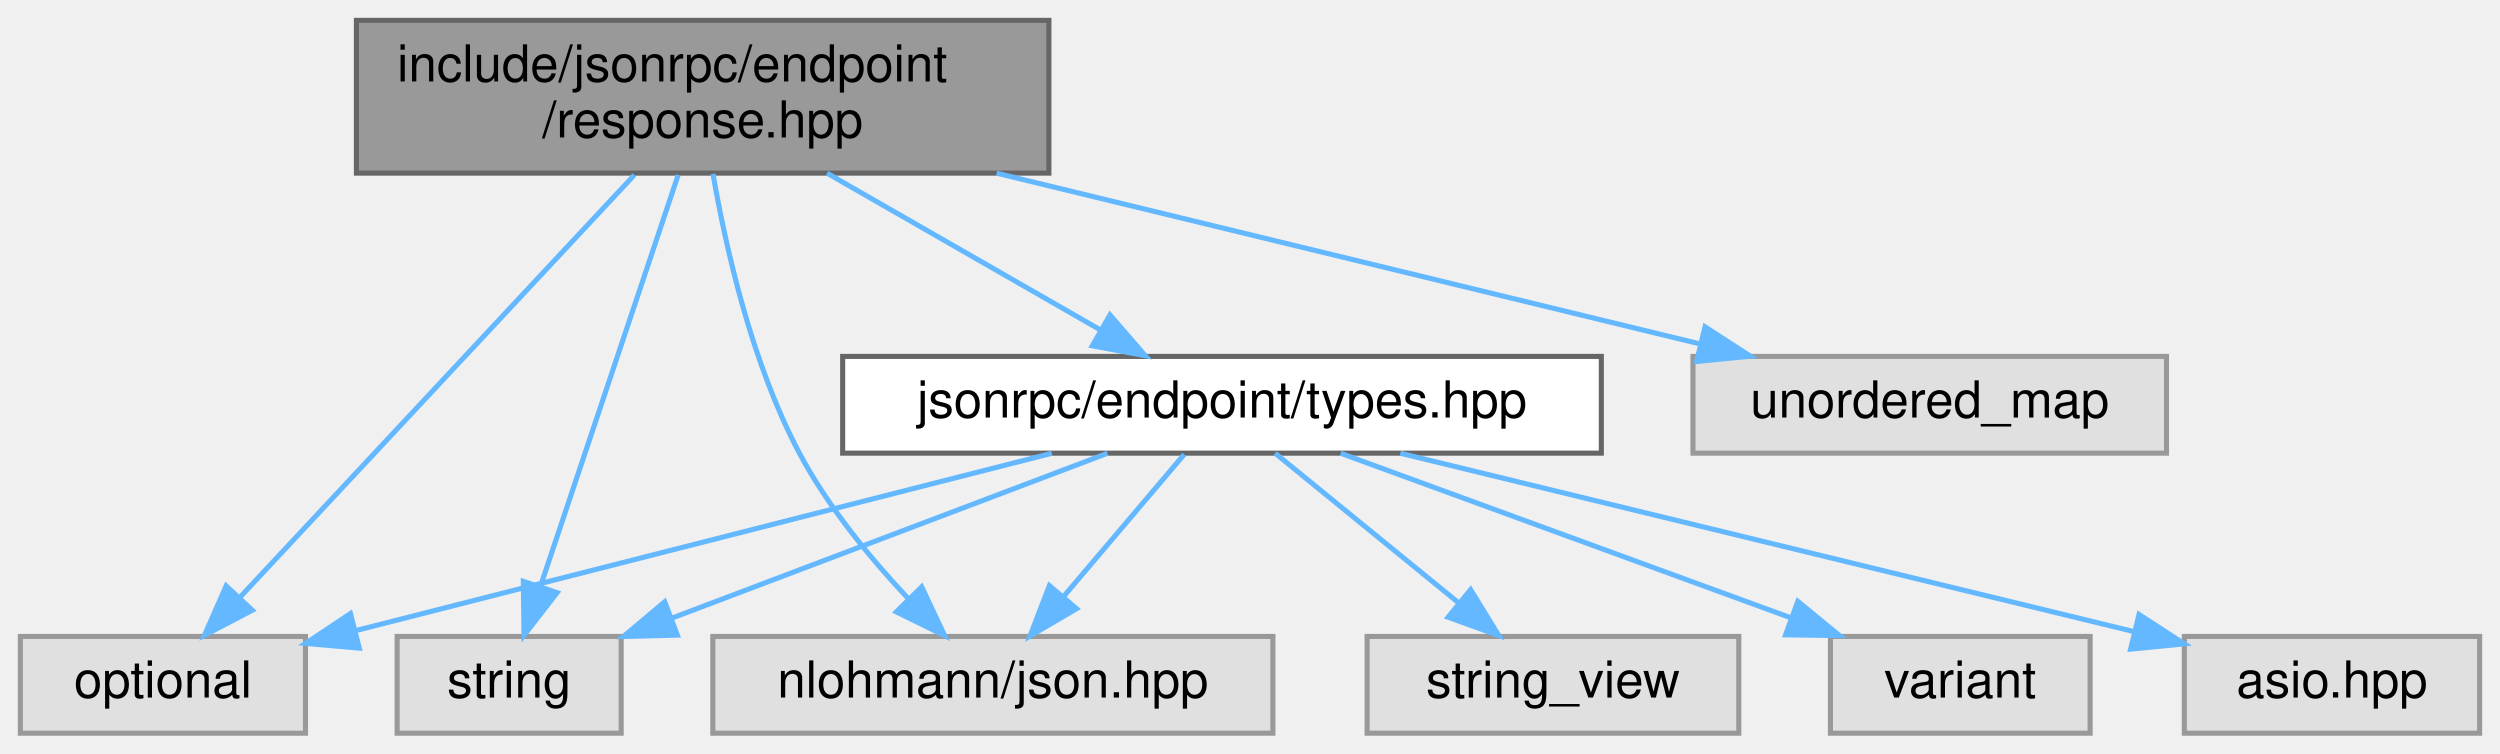
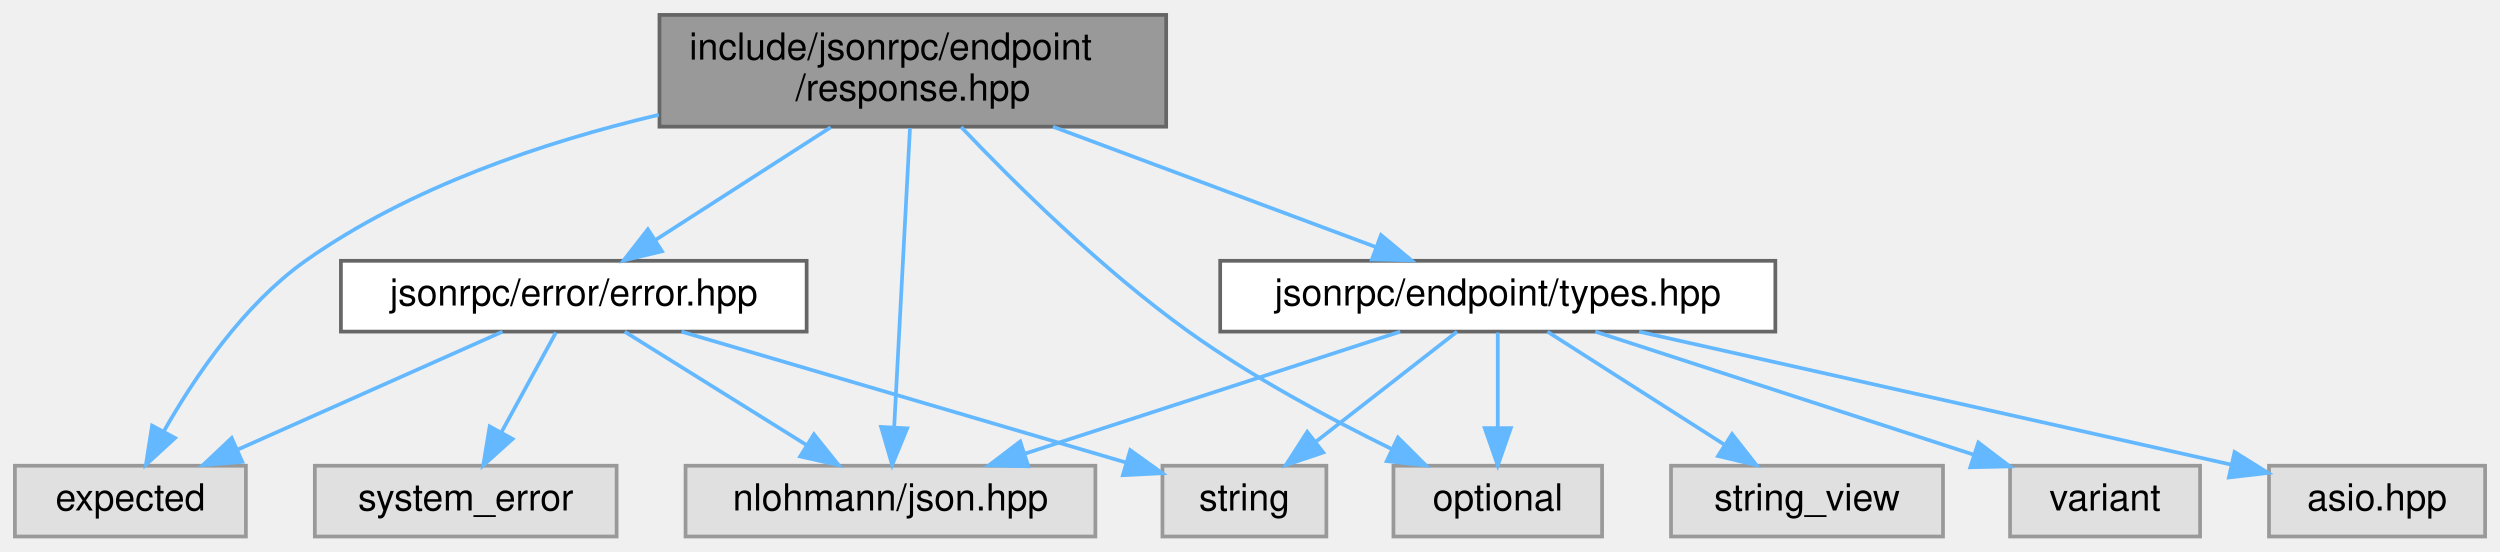
- <svg xmlns="http://www.w3.org/2000/svg" xmlns:xlink="http://www.w3.org/1999/xlink" width="491pt" height="148pt" viewBox="0.00 0.00 491.00 148.00">
+ <svg xmlns="http://www.w3.org/2000/svg" xmlns:xlink="http://www.w3.org/1999/xlink" width="671pt" height="148pt" viewBox="0.00 0.00 671.00 148.00">
  <g id="graph0" class="graph" transform="scale(1 1) rotate(0) translate(4 144)">
    <g id="Node000001" class="node">
      <g id="a_Node000001">
        <a xlink:title=" ">
-           <polygon fill="#999999" stroke="#666666" points="202,-140 66,-140 66,-110 202,-110 202,-140" />
-           <text text-anchor="start" x="74" y="-128" font-family="Helvetica,sans-Serif" font-size="10.00">include/jsonrpc/endpoint</text>
-           <text text-anchor="middle" x="134" y="-117" font-family="Helvetica,sans-Serif" font-size="10.00">/response.hpp</text>
+           <polygon fill="#999999" stroke="#666666" points="309,-140 173,-140 173,-110 309,-110 309,-140" />
+           <text text-anchor="start" x="181" y="-128" font-family="Helvetica,sans-Serif" font-size="10.00">include/jsonrpc/endpoint</text>
+           <text text-anchor="middle" x="241" y="-117" font-family="Helvetica,sans-Serif" font-size="10.00">/response.hpp</text>
        </a>
      </g>
    </g>
    <g id="Node000002" class="node">
      <g id="a_Node000002">
        <a xlink:title=" ">
-           <polygon fill="#e0e0e0" stroke="#999999" points="56,-19 0,-19 0,0 56,0 56,-19" />
-           <text text-anchor="middle" x="28" y="-7" font-family="Helvetica,sans-Serif" font-size="10.00">optional</text>
+           <polygon fill="#e0e0e0" stroke="#999999" points="62,-19 0,-19 0,0 62,0 62,-19" />
+           <text text-anchor="middle" x="31" y="-7" font-family="Helvetica,sans-Serif" font-size="10.00">expected</text>
        </a>
      </g>
    </g>
    <g id="edge1_Node000001_Node000002" class="edge">
      <g id="a_edge1_Node000001_Node000002">
        <a xlink:title=" ">
-           <path fill="none" stroke="#63b8ff" d="M120.58,-109.63C100.73,-88.37 63.68,-48.71 42.98,-26.54" />
-           <polygon fill="#63b8ff" stroke="#63b8ff" points="45.54,-24.15 36.15,-19.23 40.42,-28.93 45.54,-24.15" />
+           <path fill="none" stroke="#63b8ff" d="M172.82,-113.19C141.82,-105.85 105.91,-93.74 78,-74 61.26,-62.16 48.04,-42.49 39.94,-28.18" />
+           <polygon fill="#63b8ff" stroke="#63b8ff" points="42.98,-26.44 35.17,-19.29 36.82,-29.75 42.98,-26.44" />
        </a>
      </g>
    </g>
    <g id="Node000003" class="node">
      <g id="a_Node000003">
        <a xlink:title=" ">
-           <polygon fill="#e0e0e0" stroke="#999999" points="118,-19 74,-19 74,0 118,0 118,-19" />
-           <text text-anchor="middle" x="96" y="-7" font-family="Helvetica,sans-Serif" font-size="10.00">string</text>
+           <polygon fill="#e0e0e0" stroke="#999999" points="426,-19 370,-19 370,0 426,0 426,-19" />
+           <text text-anchor="middle" x="398" y="-7" font-family="Helvetica,sans-Serif" font-size="10.00">optional</text>
        </a>
      </g>
    </g>
    <g id="edge2_Node000001_Node000003" class="edge">
      <g id="a_edge2_Node000001_Node000003">
        <a xlink:title=" ">
-           <path fill="none" stroke="#63b8ff" d="M129.19,-109.63C122.32,-89.12 109.72,-51.47 102.17,-28.93" />
-           <polygon fill="#63b8ff" stroke="#63b8ff" points="105.42,-27.6 98.92,-19.23 98.78,-29.82 105.42,-27.6" />
+           <path fill="none" stroke="#63b8ff" d="M253.98,-109.9C268.08,-95.08 291.72,-71.67 315,-55 332.11,-42.75 353.01,-31.57 369.55,-23.47" />
+           <polygon fill="#63b8ff" stroke="#63b8ff" points="371.21,-26.56 378.72,-19.08 368.19,-20.24 371.21,-26.56" />
        </a>
      </g>
    </g>
    <g id="Node000004" class="node">
      <g id="a_Node000004">
        <a xlink:title=" ">
-           <polygon fill="#e0e0e0" stroke="#999999" points="421.5,-74 328.5,-74 328.5,-55 421.5,-55 421.5,-74" />
-           <text text-anchor="middle" x="375" y="-62" font-family="Helvetica,sans-Serif" font-size="10.00">unordered_map</text>
+           <polygon fill="#e0e0e0" stroke="#999999" points="290,-19 180,-19 180,0 290,0 290,-19" />
+           <text text-anchor="middle" x="235" y="-7" font-family="Helvetica,sans-Serif" font-size="10.00">nlohmann/json.hpp</text>
        </a>
      </g>
    </g>
    <g id="edge3_Node000001_Node000004" class="edge">
      <g id="a_edge3_Node000001_Node000004">
        <a xlink:title=" ">
-           <path fill="none" stroke="#63b8ff" d="M191.73,-109.99C234.04,-99.72 290.68,-85.97 329.73,-76.49" />
-           <polygon fill="#63b8ff" stroke="#63b8ff" points="330.87,-79.81 339.76,-74.05 329.22,-73.01 330.87,-79.81" />
+           <path fill="none" stroke="#63b8ff" d="M240.24,-109.63C239.16,-89.21 237.18,-51.81 235.99,-29.24" />
+           <polygon fill="#63b8ff" stroke="#63b8ff" points="239.48,-29.03 235.46,-19.23 232.49,-29.4 239.48,-29.03" />
        </a>
      </g>
    </g>
    <g id="Node000005" class="node">
      <g id="a_Node000005">
-         <a xlink:title=" ">
-           <polygon fill="#e0e0e0" stroke="#999999" points="246,-19 136,-19 136,0 246,0 246,-19" />
-           <text text-anchor="middle" x="191" y="-7" font-family="Helvetica,sans-Serif" font-size="10.00">nlohmann/json.hpp</text>
+         <a xlink:href="types_8hpp.html" target="_top" xlink:title=" ">
+           <polygon fill="white" stroke="#666666" points="472.5,-74 323.5,-74 323.5,-55 472.5,-55 472.5,-74" />
+           <text text-anchor="middle" x="398" y="-62" font-family="Helvetica,sans-Serif" font-size="10.00">jsonrpc/endpoint/types.hpp</text>
        </a>
      </g>
    </g>
    <g id="edge4_Node000001_Node000005" class="edge">
      <g id="a_edge4_Node000001_Node000005">
        <a xlink:title=" ">
-           <path fill="none" stroke="#63b8ff" d="M136.03,-109.85C138.53,-95.41 143.63,-72.67 153,-55 158.57,-44.5 166.99,-34.3 174.48,-26.32" />
-           <polygon fill="#63b8ff" stroke="#63b8ff" points="177.02,-28.74 181.53,-19.16 172.03,-23.83 177.02,-28.74" />
+           <path fill="none" stroke="#63b8ff" d="M278.61,-109.99C305.03,-100.14 340.04,-87.1 365.31,-77.68" />
+           <polygon fill="#63b8ff" stroke="#63b8ff" points="366.67,-80.91 374.81,-74.14 364.22,-74.35 366.67,-80.91" />
+         </a>
+       </g>
+     </g>
+     <g id="Node000010" class="node">
+       <g id="a_Node000010">
+         <a xlink:href="error_8hpp.html" target="_top" xlink:title=" ">
+           <polygon fill="white" stroke="#666666" points="212.5,-74 87.5,-74 87.5,-55 212.5,-55 212.5,-74" />
+           <text text-anchor="middle" x="150" y="-62" font-family="Helvetica,sans-Serif" font-size="10.00">jsonrpc/error/error.hpp</text>
+         </a>
+       </g>
+     </g>
+     <g id="edge11_Node000001_Node000010" class="edge">
+       <g id="a_edge11_Node000001_Node000010">
+         <a xlink:title=" ">
+           <path fill="none" stroke="#63b8ff" d="M218.97,-109.84C204.73,-100.68 186.27,-88.82 172.03,-79.66" />
+           <polygon fill="#63b8ff" stroke="#63b8ff" points="173.67,-76.56 163.37,-74.09 169.89,-82.45 173.67,-76.56" />
+         </a>
+       </g>
+     </g>
+     <g id="edge5_Node000005_Node000003" class="edge">
+       <g id="a_edge5_Node000005_Node000003">
+         <a xlink:title=" ">
+           <path fill="none" stroke="#63b8ff" d="M398,-54.75C398,-47.8 398,-37.85 398,-29.13" />
+           <polygon fill="#63b8ff" stroke="#63b8ff" points="401.5,-29.09 398,-19.09 394.5,-29.09 401.5,-29.09" />
+         </a>
+       </g>
+     </g>
+     <g id="edge10_Node000005_Node000004" class="edge">
+       <g id="a_edge10_Node000005_Node000004">
+         <a xlink:title=" ">
+           <path fill="none" stroke="#63b8ff" d="M371.81,-54.98C344.56,-46.13 301.7,-32.19 271.22,-22.28" />
+           <polygon fill="#63b8ff" stroke="#63b8ff" points="271.99,-18.85 261.39,-19.08 269.82,-25.5 271.99,-18.85" />
        </a>
      </g>
    </g>
    <g id="Node000006" class="node">
      <g id="a_Node000006">
-         <a xlink:href="types_8hpp.html" target="_top" xlink:title=" ">
-           <polygon fill="white" stroke="#666666" points="310.5,-74 161.5,-74 161.5,-55 310.5,-55 310.5,-74" />
-           <text text-anchor="middle" x="236" y="-62" font-family="Helvetica,sans-Serif" font-size="10.00">jsonrpc/endpoint/types.hpp</text>
-         </a>
-       </g>
-     </g>
-     <g id="edge5_Node000001_Node000006" class="edge">
-       <g id="a_edge5_Node000001_Node000006">
-         <a xlink:title=" ">
-           <path fill="none" stroke="#63b8ff" d="M158.43,-109.99C174.69,-100.66 195.95,-88.47 212.1,-79.21" />
-           <polygon fill="#63b8ff" stroke="#63b8ff" points="214,-82.15 220.94,-74.14 210.52,-76.08 214,-82.15" />
-         </a>
-       </g>
-     </g>
-     <g id="edge6_Node000006_Node000002" class="edge">
-       <g id="a_edge6_Node000006_Node000002">
-         <a xlink:title=" ">
-           <path fill="none" stroke="#63b8ff" d="M202.58,-54.98C165.26,-45.48 104.99,-30.12 65.93,-20.17" />
-           <polygon fill="#63b8ff" stroke="#63b8ff" points="66.56,-16.71 56,-17.63 64.83,-23.5 66.56,-16.71" />
-         </a>
-       </g>
-     </g>
-     <g id="edge7_Node000006_Node000003" class="edge">
-       <g id="a_edge7_Node000006_Node000003">
-         <a xlink:title=" ">
-           <path fill="none" stroke="#63b8ff" d="M213.51,-54.98C190.34,-46.21 154.03,-32.47 127.9,-22.58" />
-           <polygon fill="#63b8ff" stroke="#63b8ff" points="129.03,-19.26 118.44,-18.99 126.55,-25.81 129.03,-19.26" />
-         </a>
-       </g>
-     </g>
-     <g id="edge11_Node000006_Node000005" class="edge">
-       <g id="a_edge11_Node000006_Node000005">
-         <a xlink:title=" ">
-           <path fill="none" stroke="#63b8ff" d="M228.57,-54.75C222.15,-47.18 212.69,-36.05 204.88,-26.84" />
-           <polygon fill="#63b8ff" stroke="#63b8ff" points="207.43,-24.45 198.29,-19.09 202.1,-28.98 207.43,-24.45" />
+         <a xlink:title=" ">
+           <polygon fill="#e0e0e0" stroke="#999999" points="352,-19 308,-19 308,0 352,0 352,-19" />
+           <text text-anchor="middle" x="330" y="-7" font-family="Helvetica,sans-Serif" font-size="10.00">string</text>
+         </a>
+       </g>
+     </g>
+     <g id="edge6_Node000005_Node000006" class="edge">
+       <g id="a_edge6_Node000005_Node000006">
+         <a xlink:title=" ">
+           <path fill="none" stroke="#63b8ff" d="M387.07,-54.98C376.92,-47.07 361.58,-35.11 349.35,-25.58" />
+           <polygon fill="#63b8ff" stroke="#63b8ff" points="351.16,-22.56 341.12,-19.17 346.86,-28.08 351.16,-22.56" />
        </a>
      </g>
    </g>
    <g id="Node000007" class="node">
      <g id="a_Node000007">
        <a xlink:title=" ">
-           <polygon fill="#e0e0e0" stroke="#999999" points="337.5,-19 264.5,-19 264.5,0 337.5,0 337.5,-19" />
-           <text text-anchor="middle" x="301" y="-7" font-family="Helvetica,sans-Serif" font-size="10.00">string_view</text>
-         </a>
-       </g>
-     </g>
-     <g id="edge8_Node000006_Node000007" class="edge">
-       <g id="a_edge8_Node000006_Node000007">
-         <a xlink:title=" ">
-           <path fill="none" stroke="#63b8ff" d="M246.44,-54.98C256.15,-47.07 270.82,-35.11 282.5,-25.58" />
-           <polygon fill="#63b8ff" stroke="#63b8ff" points="284.83,-28.2 290.37,-19.17 280.4,-22.78 284.83,-28.2" />
+           <polygon fill="#e0e0e0" stroke="#999999" points="517.5,-19 444.5,-19 444.5,0 517.5,0 517.5,-19" />
+           <text text-anchor="middle" x="481" y="-7" font-family="Helvetica,sans-Serif" font-size="10.00">string_view</text>
+         </a>
+       </g>
+     </g>
+     <g id="edge7_Node000005_Node000007" class="edge">
+       <g id="a_edge7_Node000005_Node000007">
+         <a xlink:title=" ">
+           <path fill="none" stroke="#63b8ff" d="M411.34,-54.98C424.09,-46.84 443.55,-34.41 458.67,-24.76" />
+           <polygon fill="#63b8ff" stroke="#63b8ff" points="460.88,-27.5 467.42,-19.17 457.11,-21.6 460.88,-27.5" />
        </a>
      </g>
    </g>
    <g id="Node000008" class="node">
      <g id="a_Node000008">
        <a xlink:title=" ">
-           <polygon fill="#e0e0e0" stroke="#999999" points="406.5,-19 355.5,-19 355.5,0 406.5,0 406.5,-19" />
-           <text text-anchor="middle" x="381" y="-7" font-family="Helvetica,sans-Serif" font-size="10.00">variant</text>
-         </a>
-       </g>
-     </g>
-     <g id="edge9_Node000006_Node000008" class="edge">
-       <g id="a_edge9_Node000006_Node000008">
-         <a xlink:title=" ">
-           <path fill="none" stroke="#63b8ff" d="M259.3,-54.98C283.25,-46.23 320.78,-32.51 347.83,-22.62" />
-           <polygon fill="#63b8ff" stroke="#63b8ff" points="349.09,-25.89 357.28,-19.17 346.69,-19.32 349.09,-25.89" />
+           <polygon fill="#e0e0e0" stroke="#999999" points="586.5,-19 535.5,-19 535.5,0 586.5,0 586.5,-19" />
+           <text text-anchor="middle" x="561" y="-7" font-family="Helvetica,sans-Serif" font-size="10.00">variant</text>
+         </a>
+       </g>
+     </g>
+     <g id="edge8_Node000005_Node000008" class="edge">
+       <g id="a_edge8_Node000005_Node000008">
+         <a xlink:title=" ">
+           <path fill="none" stroke="#63b8ff" d="M424.19,-54.98C451.68,-46.05 495.07,-31.94 525.59,-22.01" />
+           <polygon fill="#63b8ff" stroke="#63b8ff" points="526.99,-25.24 535.41,-18.82 524.82,-18.58 526.99,-25.24" />
        </a>
      </g>
    </g>
    <g id="Node000009" class="node">
      <g id="a_Node000009">
        <a xlink:title=" ">
-           <polygon fill="#e0e0e0" stroke="#999999" points="483,-19 425,-19 425,0 483,0 483,-19" />
-           <text text-anchor="middle" x="454" y="-7" font-family="Helvetica,sans-Serif" font-size="10.00">asio.hpp</text>
-         </a>
-       </g>
-     </g>
-     <g id="edge10_Node000006_Node000009" class="edge">
-       <g id="a_edge10_Node000006_Node000009">
-         <a xlink:title=" ">
-           <path fill="none" stroke="#63b8ff" d="M271.03,-54.98C310.41,-45.41 374.21,-29.9 415.11,-19.95" />
-           <polygon fill="#63b8ff" stroke="#63b8ff" points="416.1,-23.32 424.99,-17.55 414.45,-16.51 416.1,-23.32" />
+           <polygon fill="#e0e0e0" stroke="#999999" points="663,-19 605,-19 605,0 663,0 663,-19" />
+           <text text-anchor="middle" x="634" y="-7" font-family="Helvetica,sans-Serif" font-size="10.00">asio.hpp</text>
+         </a>
+       </g>
+     </g>
+     <g id="edge9_Node000005_Node000009" class="edge">
+       <g id="a_edge9_Node000005_Node000009">
+         <a xlink:title=" ">
+           <path fill="none" stroke="#63b8ff" d="M435.92,-54.98C479.56,-45.18 550.86,-29.17 594.96,-19.27" />
+           <polygon fill="#63b8ff" stroke="#63b8ff" points="595.76,-22.68 604.75,-17.07 594.23,-15.85 595.76,-22.68" />
+         </a>
+       </g>
+     </g>
+     <g id="edge12_Node000010_Node000002" class="edge">
+       <g id="a_edge12_Node000010_Node000002">
+         <a xlink:title=" ">
+           <path fill="none" stroke="#63b8ff" d="M130.88,-54.98C111.65,-46.42 81.77,-33.11 59.69,-23.28" />
+           <polygon fill="#63b8ff" stroke="#63b8ff" points="61.03,-20.04 50.47,-19.17 58.18,-26.44 61.03,-20.04" />
+         </a>
+       </g>
+     </g>
+     <g id="edge15_Node000010_Node000004" class="edge">
+       <g id="a_edge15_Node000010_Node000004">
+         <a xlink:title=" ">
+           <path fill="none" stroke="#63b8ff" d="M163.66,-54.98C176.84,-46.77 197.03,-34.18 212.57,-24.49" />
+           <polygon fill="#63b8ff" stroke="#63b8ff" points="214.46,-27.43 221.09,-19.17 210.76,-21.49 214.46,-27.43" />
+         </a>
+       </g>
+     </g>
+     <g id="edge13_Node000010_Node000006" class="edge">
+       <g id="a_edge13_Node000010_Node000006">
+         <a xlink:title=" ">
+           <path fill="none" stroke="#63b8ff" d="M178.92,-54.98C211.52,-45.39 264.37,-29.82 298.14,-19.88" />
+           <polygon fill="#63b8ff" stroke="#63b8ff" points="299.36,-23.17 307.96,-16.99 297.38,-16.46 299.36,-23.17" />
+         </a>
+       </g>
+     </g>
+     <g id="Node000011" class="node">
+       <g id="a_Node000011">
+         <a xlink:title=" ">
+           <polygon fill="#e0e0e0" stroke="#999999" points="161.5,-19 80.5,-19 80.5,0 161.5,0 161.5,-19" />
+           <text text-anchor="middle" x="121" y="-7" font-family="Helvetica,sans-Serif" font-size="10.00">system_error</text>
+         </a>
+       </g>
+     </g>
+     <g id="edge14_Node000010_Node000011" class="edge">
+       <g id="a_edge14_Node000010_Node000011">
+         <a xlink:title=" ">
+           <path fill="none" stroke="#63b8ff" d="M145.21,-54.75C141.24,-47.49 135.47,-36.95 130.57,-27.98" />
+           <polygon fill="#63b8ff" stroke="#63b8ff" points="133.57,-26.18 125.7,-19.09 127.43,-29.54 133.57,-26.18" />
        </a>
      </g>
    </g>
  </g>
</svg>
